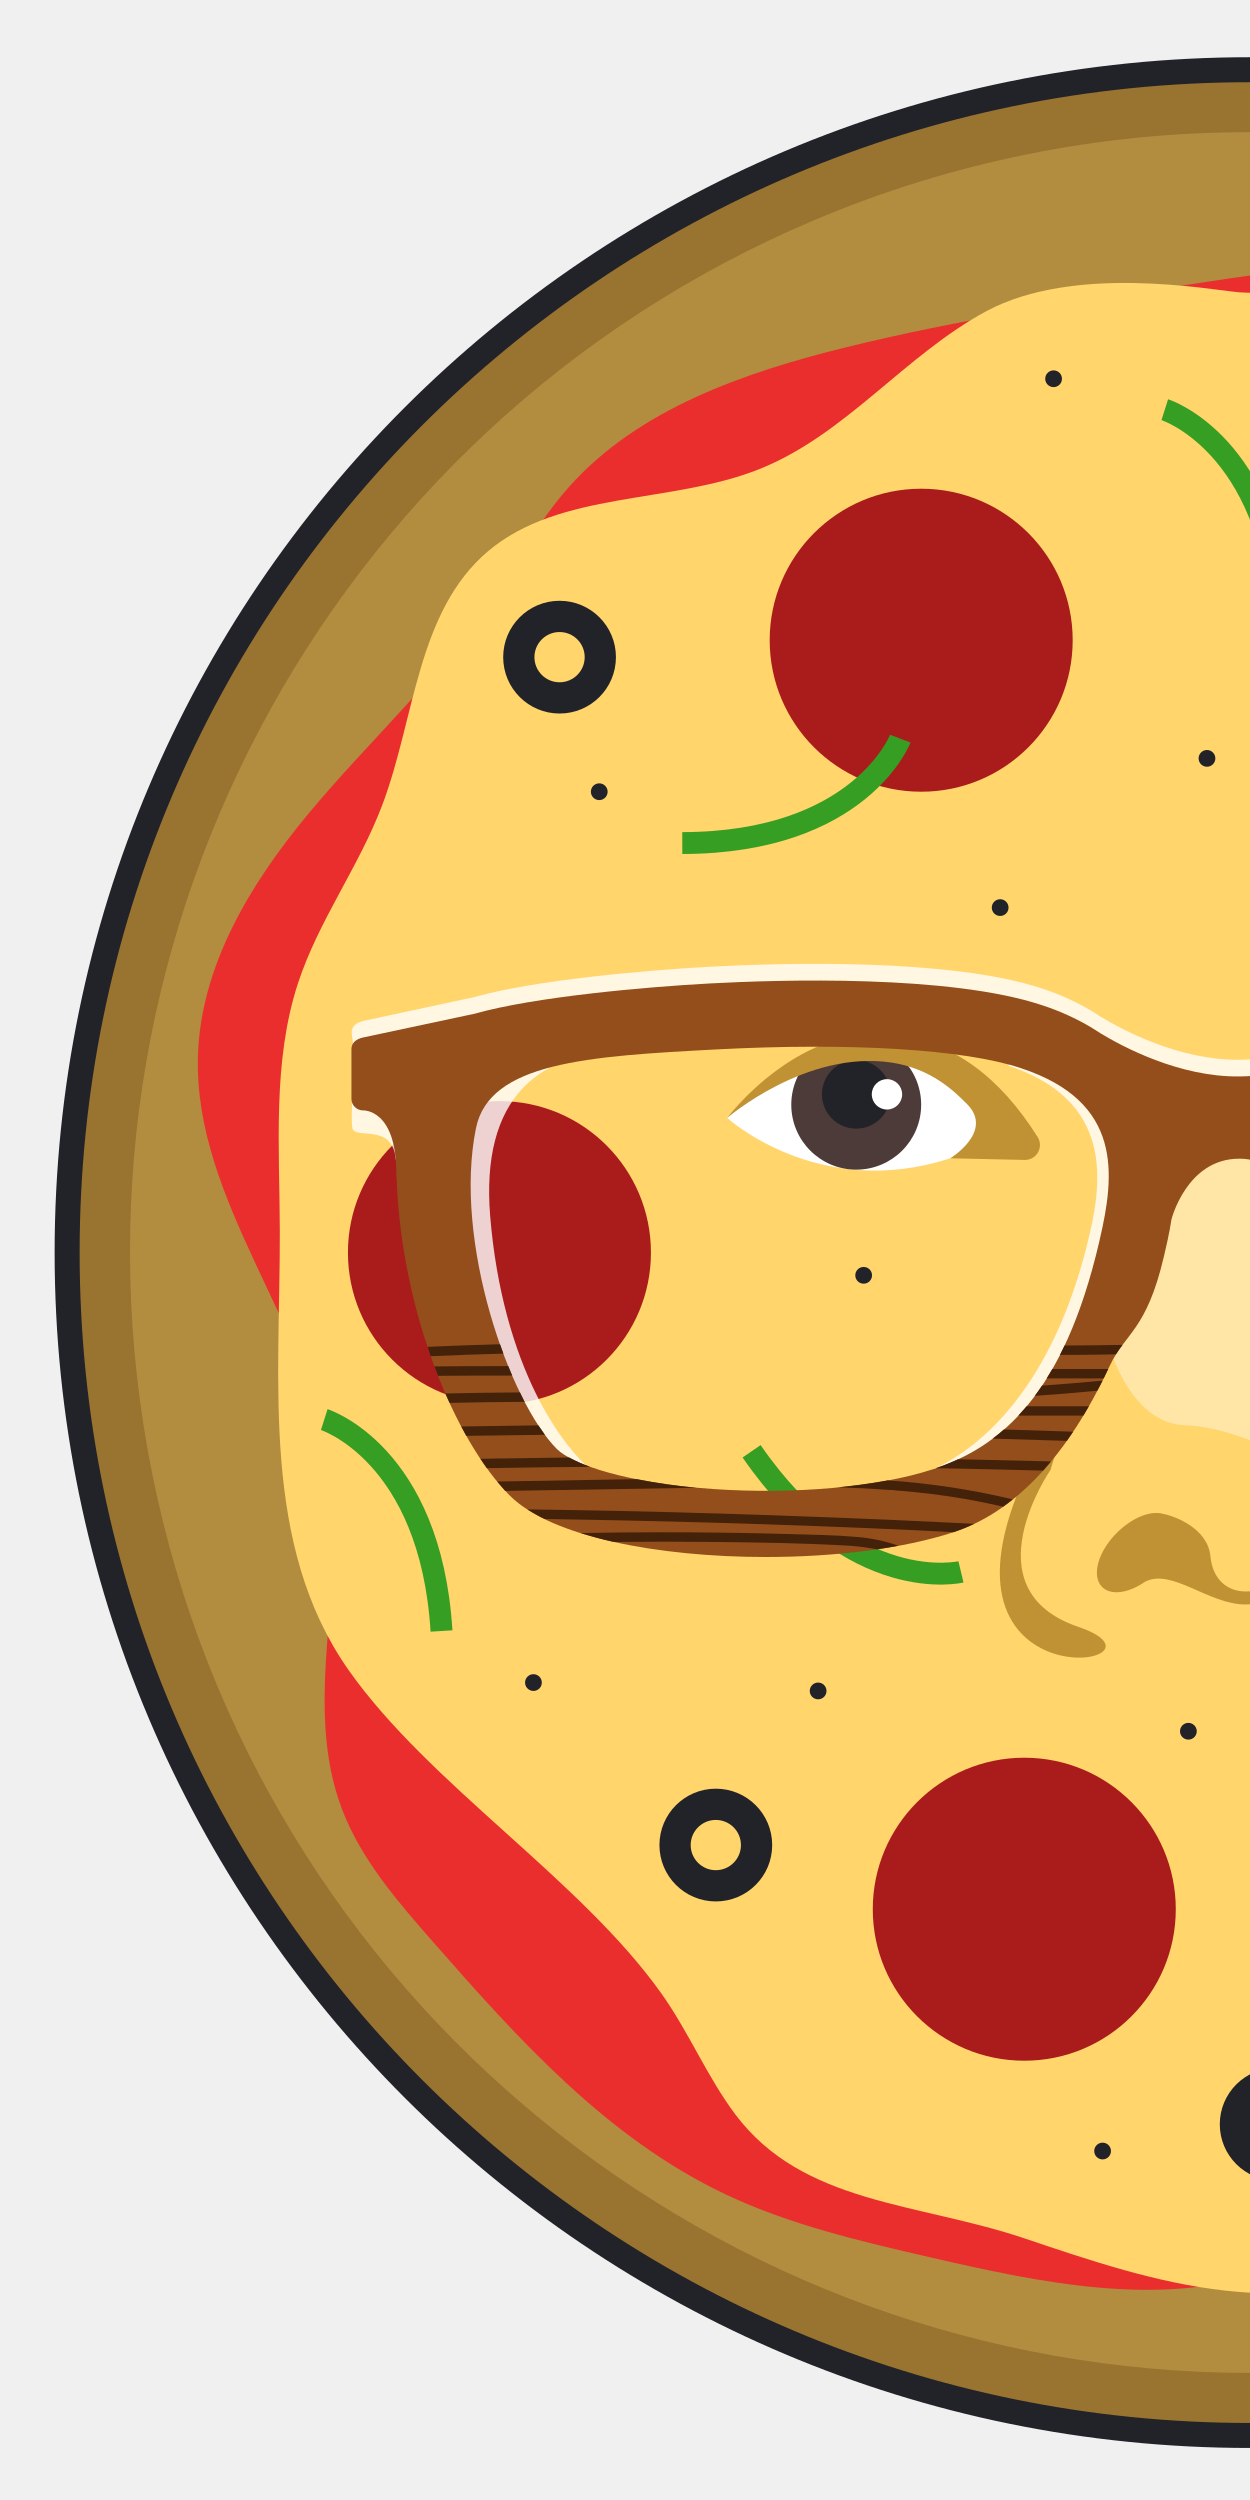
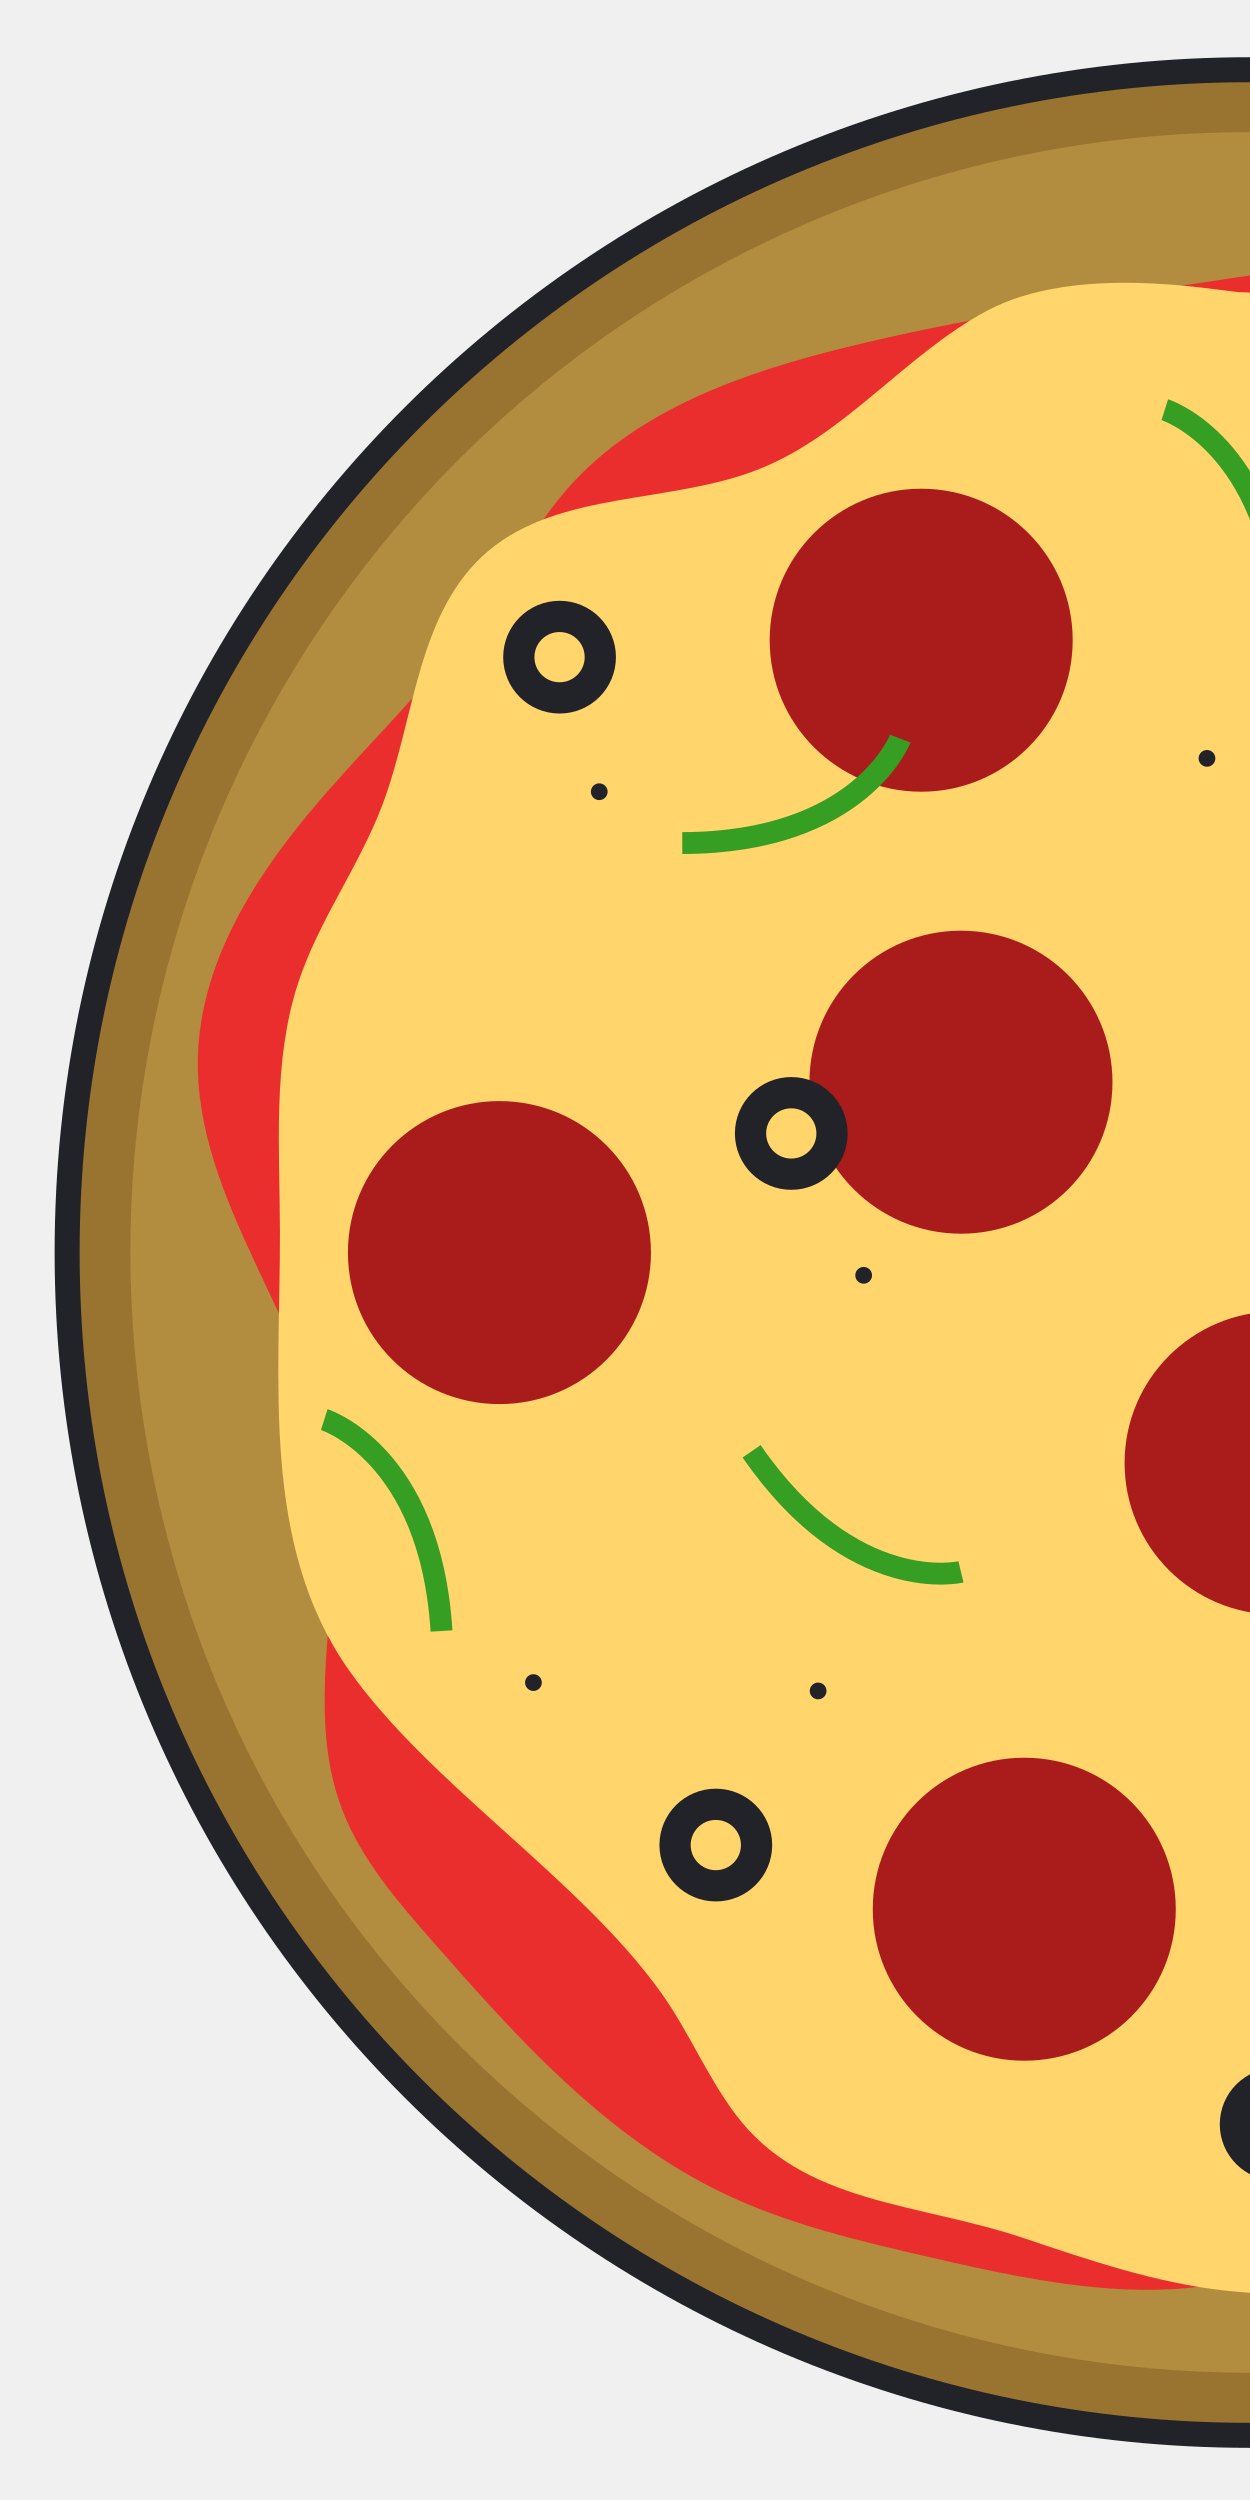
<svg xmlns="http://www.w3.org/2000/svg" width="400" height="800" viewBox="0 0 400 800">
-   <path d="M405.51,22.35c-1.83,0-3.67,0-5.51,0-209,0-378.52,169.47-378.52,378.52S191,779.35,400,779.35c1.84,0,3.68,0,5.51-.05Z" fill="#b28c3f" />
-   <path d="M405.51,759.28c-1.83,0-3.67.07-5.51.07A358.62,358.62,0,0,1,260.46,70.48,356.19,356.19,0,0,1,400,42.31c1.84,0,3.68,0,5.51.07v-20c-1.83,0-3.67-.05-5.51-.05-209,0-378.52,169.47-378.52,378.52S191,779.35,400,779.35c1.84,0,3.68,0,5.51-.05Z" fill="#997330" />
-   <path d="M408.67,779.25c-2.88.06-5.77.1-8.67.1-209,0-378.52-169.47-378.52-378.52S191,22.31,400,22.31q4.14,0,8.26.09" fill="none" stroke="#222229" stroke-miterlimit="10" stroke-width="8" />
-   <path d="M405.51,87.39c-8.24,1.11-16.46,2.35-24.66,3.6-36.86,5.6-73.79,11.21-109.94,20.1-32.9,8.08-66.71,19.9-88.77,44.66-10.29,11.54-17.44,25.3-26.15,38-16.51,24-38.5,44.06-57.22,66.55S64.16,309.2,63.34,338C62,384.51,99.65,424.35,106,470.53c4.94,36.12-9.57,74.34,3.5,108.55,6.12,16,17.74,29.41,29.18,42.45,27.17,31,55.6,62.69,93.44,80.63,20.7,9.81,43.37,15.07,65.82,20.25,35.43,8.17,73.58,16.18,107.59,4.34Z" fill="#ea2d2d" />
-   <path d="M405.51,93.53a65.46,65.46,0,0,1-9.12,0c-9.72-.9-52.63-9-80.68,6-26.18,14.07-45,39.5-72.69,50.57-28.27,11.3-63.86,6.84-86.86,26.3-22.79,19.29-23.32,53.42-33.86,81.27-7.43,19.63-20.32,36.85-26.89,56.8-8.31,25.23-5.93,52.81-5.87,79.62.12,47.92-6.21,100.19,22,140.33,25.83,36.69,74.23,67,100.19,103.62,8.74,12.34,14.52,26.48,23.59,38.6C257,705.48,293.72,704.75,328,716.34c21,7.09,42.14,14.23,64,16.65,4.52.5,9,.79,13.52.9Z" fill="#ffd56c" />
+   <path d="M411.43,22.49c-3.79-.11-7.6-.18-11.43-.18-209,0-378.52,169.47-378.52,378.52S191,779.35,400,779.35c3.83,0,7.64-.07,11.43-.18Z" fill="#b28c3f" />
+   <path d="M400,42.31l19.37,0-.09,716.94-19.28.05A358.62,358.62,0,0,1,260.46,70.48,356.19,356.19,0,0,1,400,42.31m0-20c-209,0-378.52,169.47-378.52,378.52S191,779.35,400,779.35c3.83,0,35.48-.07,39.28-.18l.1-756.68c-3.8-.11-35.55-.18-39.38-.18Z" fill="#997330" />
+   <path d="M415.44,779q-7.68.3-15.44.31c-209,0-378.52-169.47-378.52-378.52S191,22.31,400,22.31q7.35,0,14.63.28" fill="none" stroke="#222229" stroke-miterlimit="10" stroke-width="8" />
+   <path d="M411.43,86.62C401.21,87.9,391,89.44,380.85,91c-36.86,5.6-73.79,11.21-109.94,20.1-32.9,8.08-66.71,19.9-88.77,44.66-10.29,11.54-17.44,25.3-26.15,38-16.51,24-38.5,44.06-57.21,66.55S64.16,309.2,63.34,338C62,384.51,99.65,424.35,106,470.53c4.94,36.12-9.57,74.34,3.5,108.55,6.12,16,17.74,29.41,29.18,42.45,27.17,31,55.59,62.69,93.44,80.63,20.7,9.81,43.37,15.07,65.82,20.25,36.7,8.46,76.31,16.76,111.22,3,.77-.3,1.53-.62,2.29-.94Z" fill="#ea2d2d" />
+   <path d="M411.43,93.08a87.68,87.68,0,0,1-15,.4c-9.72-.9-52.63-9-80.68,6-26.18,14.07-45,39.5-72.69,50.57-28.27,11.3-63.86,6.84-86.86,26.3-22.79,19.29-23.32,53.42-33.86,81.27-7.43,19.63-20.32,36.85-26.89,56.8-8.31,25.23-5.93,52.81-5.87,79.62.12,47.92-6.21,100.19,22,140.33,25.83,36.69,74.23,67,100.19,103.62,8.74,12.34,14.52,26.48,23.59,38.6C257,705.48,293.72,704.75,328,716.34c21,7.09,42.14,14.23,64,16.65a162.63,162.63,0,0,0,19.44,1Z" fill="#ffd56c" />
  <path d="M307.51,503s-34.7,8.33-67-38.59" fill="none" stroke="#369e23" stroke-miterlimit="10" stroke-width="7" />
-   <path d="M232.7,357.73s29.21,26.7,71.41,12.91-12.73-34.7-12.73-34.7S252.59,335.77,232.7,357.73Z" fill="#fff" />
-   <path d="M405.76,347.9,373,355.05l-18.24,75.2s6.63,25.3,24.54,25.85c7.59.24,17.72,3,26.42,7.36Z" fill="#fff" opacity="0.4" />
-   <circle cx="273.99" cy="353.51" r="20.78" fill="#4c3b38" />
-   <circle cx="273.99" cy="350.19" r="10.97" fill="#222229" />
-   <path d="M328,371.18h-.11l-23.79-.53s13.94-8.52,5.48-17.21C305.23,349,297.8,341.88,285.16,340,258,336,233,357.51,232.7,357.73c0,0,23.19-31.14,54.61-26.51,17.91,2.64,32.46,13.18,44.74,32.63a4.78,4.78,0,0,1-4,7.33Z" fill="#c19234" />
-   <path d="M405.76,506.78a10.9,10.9,0,0,1-7.16,2.49c-5.75,0-10.55-3.72-11.27-11.28-.85-8.93-11.39-12.88-15.36-13.62h0c-4-1-9.8,1.35-14.6,6.15-6.07,6.07-8.17,13.83-4.69,17.31,2.82,2.82,8.44,2,13.69-1.65h0c8.6-4.5,20.29,7.26,32.24,7.26a23.3,23.3,0,0,0,7.16-1.28Z" fill="#c19234" />
-   <path d="M345,520.57c-35.24-12-8.85-50.18-8.85-50.18s20.42-66.11-9.58,5.18S380.22,532.57,345,520.57Z" fill="#c19234" />
-   <circle cx="283.83" cy="350.19" r="4.86" fill="#fff" />
  <circle cx="294.78" cy="204.87" r="48.48" fill="#aa1b1b" />
  <circle cx="159.82" cy="400.83" r="48.48" fill="#aa1b1b" />
  <circle cx="327.77" cy="610.95" r="48.48" fill="#aa1b1b" />
-   <path d="M404.22,338.66c-2.45.26-5,.43-7.64.46-19.29.23-37.63-9.67-44.5-13.86-.91-.6-1.84-1.2-2.81-1.78l0,0h0a78.93,78.93,0,0,0-15.74-7.14c-29.64-9.88-84.12-8.17-106.16-7-21.12,1.14-56.5,4.32-75.44,9.69h0l-35.7,7.67c-2.11.45-3.71,1.67-3.71,3.71l1.82,14.35s83.6-12.6,114.69-14.26c43.16-2.3,111.17,11.76,115.38,15.5,7,.77,34.72,3,59.87,5Z" fill="#fff" opacity="0.8" />
-   <g opacity="0.8">
-     <path d="M141.28,343.3s-28.66-12.69-28.38-8c.52,8.71-.79,21.53-.17,25.58s12.78-1.78,13.89,9.92C127.22,377.15,141.28,343.3,141.28,343.3Z" fill="#fff" />
-     <path d="M293.93,476.53l-1.31-4c21.4-6.95,45-29.94,56-77.4l.14-.58c4.53-19.36,5.65-42.95-26.08-53.53l1.34-4c35.39,11.79,33.42,39.05,28.87,58.52l-.14.58C341.21,445.65,317,469,293.93,476.53Z" fill="#fff" />
-     <path d="M189.47,482.61c-18.95-11.54-38.24-45.07-42.14-92.75-1.73-21.16,2.72-37.45,13.22-48.41,13.88-14.48,33.07-13.91,33.88-13.87l-.37,9.54.19-4.77-.17,4.77c-.16,0-15.87-.38-26.71,11-8.47,8.9-12,22.68-10.52,40.94,3.88,47.58,23.05,76.52,37.59,85.37Z" fill="#fff" />
-   </g>
-   <path d="M404.22,344c-2.45.27-5,.43-7.64.46-19.29.24-37.63-9.67-44.5-13.85-.91-.61-1.84-1.21-2.81-1.79l0,0h0a78.37,78.37,0,0,0-15.74-7.13c-29.64-9.88-84.12-8.18-106.16-7-21.12,1.14-56.5,4.32-75.44,9.69h0L116.17,332c-2.11.45-3.71,1.67-3.71,3.71v15.91a3.72,3.72,0,0,0,3.71,3.71s10.65-.59,10.65,20.09a19.09,19.09,0,0,0,.13,2.3c1.61,42,18.49,83.17,36.24,100.91,13.17,13.18,47.64,19.61,81.85,19.61,22,0,43.83-2.65,59.88-7.87,19.83-6.44,36.74-24.42,50.25-53.41,4.83-10.36,11.75-11.19,17.27-34.88l.14-.57c.69-2.95,1.59-6.82,2.29-11.3h0s4.85-19.43,21.7-19.43a17.78,17.78,0,0,1,7.64,1.67Zm-52.31,52.71-.13.58c-11.39,48.83-31.36,65.76-53.42,72.93-17.36,5.64-44.18,8.05-70,6.28-27.7-1.9-45.16-7.82-50.18-12.84-15.1-15.11-33.27-66.44-25.86-102.68,4.28-21,35.75-23,76.64-25.15,43.16-2.29,79.72-.07,97.8,6C359.29,352.59,356.8,375.78,351.91,396.67Z" fill="#934e1b" />
-   <path d="M172.29,456.12q-12.34.13-24.69.35c.53,1,1.07,2,1.62,3q12.57-.21,25.15-.34C173.67,458.16,173,457.18,172.29,456.12Z" fill="#442109" />
-   <path d="M343.4,458.14q-11.08-.37-22.16-.7-1.77,1.55-3.59,2.91,11.87.33,23.74.73Q342.4,459.64,343.4,458.14Z" fill="#442109" />
-   <path d="M182.13,466.4q-14.2.17-28.4.41c.67,1,1.36,2,2.05,3q16.53-.28,33.05-.43A47.6,47.6,0,0,1,182.13,466.4Z" fill="#442109" />
-   <path d="M333.81,470.59c.85-.95,1.69-1.93,2.53-2.94q-14.88-.39-29.76-.69a73.06,73.06,0,0,1-7.18,2.87l8.35.14Q320.78,470.24,333.81,470.59Z" fill="#442109" />
-   <path d="M284,473.73c-5,.93-10.29,1.66-15.86,2.2,5.48.17,10.95.44,16.41.85h.14a15.14,15.14,0,0,1,2.18.18l.16,0H287c.3,0,.59.1.88.16a1.81,1.81,0,0,0-.35-.13q5.19.44,10.37,1.06A216.64,216.64,0,0,1,321,482.14q1.56-1.11,3.09-2.34A240.9,240.9,0,0,0,284,473.73Z" fill="#442109" />
-   <path d="M203.8,473.33l-15.56.26-29.14.5c.85,1,1.71,2,2.57,3l61.1-1A186.79,186.79,0,0,1,203.8,473.33Z" fill="#442109" />
-   <path d="M305.1,490.3a56.34,56.34,0,0,0,6.65-2.68q-24-1.22-47.91-2.13-33.12-1.28-66.27-2-14.38-.3-28.78-.48a50.17,50.17,0,0,0,5.51,3.07q26.1.39,52.17,1.12,33.14.94,66.25,2.46C296.85,489.89,301,490.1,305.1,490.3Z" fill="#442109" />
-   <path d="M273.92,491.81c-6.72-.61-13.51-.68-20.25-.88q-21.43-.63-42.87-.6-12.21,0-24.42.24a1.5,1.5,0,0,0-.44.07c3.31,1,6.84,2,10.53,2.78q16.14-.18,32.28,0c13.74.16,27.52.35,41.24,1.11a71.69,71.69,0,0,1,10.63,1.25c2.35-.34,4.64-.72,6.89-1.14A52.2,52.2,0,0,0,273.92,491.81Z" fill="#442109" />
-   <path d="M161.09,433.16c-.37-1-.73-2-1.09-3q-11.59.3-23.18.83c.33,1,.67,2,1,3Q149.46,433.46,161.09,433.16Z" fill="#442109" />
-   <path d="M357.12,433.37c.67-1.07,1.37-2.06,2.09-3q-9.27.15-18.55.2c-.48,1-1,2-1.47,3q7.15,0,14.32-.11Z" fill="#442109" />
-   <path d="M352.83,441.79q-9.69.93-19.39,1.61c-.76,1.14-1.53,2.23-2.31,3.28q10-.69,20-1.65C351.72,444,352.28,442.89,352.83,441.79Z" fill="#442109" />
-   <path d="M166.39,445.57q-11.94.07-23.86.35c.44,1,.88,2,1.33,3q12-.27,24-.33C167.39,447.59,166.89,446.59,166.39,445.57Z" fill="#442109" />
-   <path d="M354.63,438.08H336.74q-.89,1.55-1.8,3h18.24C353.67,440.1,354.15,439.1,354.63,438.08Z" fill="#442109" />
-   <path d="M162.64,437.15q-8.71,0-17.43.05l-6.19.06c.37,1,.76,2,1.15,3q11.87-.09,23.73-.08C163.48,439.18,163.06,438.17,162.64,437.15Z" fill="#442109" />
-   <path d="M348.44,450H328.52c-.88,1-1.76,2-2.66,3h20.81C347.27,452,347.86,451,348.44,450Z" fill="#442109" />
+   <circle cx="307.51" cy="346.3" r="48.48" fill="#aa1b1b" />
+   <path d="M411.43,419.76c-1-.06-2-.1-3.06-.1a48.48,48.48,0,0,0,0,97c1,0,2.05,0,3.06-.11Z" fill="#aa1b1b" />
  <circle cx="386.23" cy="242.68" r="2.68" fill="#222229" />
  <circle cx="191.76" cy="253.35" r="2.68" fill="#222229" />
  <circle cx="261.8" cy="541.1" r="2.68" fill="#222229" />
  <circle cx="170.7" cy="538.42" r="2.68" fill="#222229" />
  <circle cx="276.37" cy="408.1" r="2.68" fill="#222229" />
  <path d="M372.73,131.1s34,10.77,37.52,67.65" fill="none" stroke="#369e23" stroke-miterlimit="10" stroke-width="7" />
  <path d="M103.76,454.27s34,10.77,37.52,67.65" fill="none" stroke="#369e23" stroke-miterlimit="10" stroke-width="7" />
  <path d="M288.09,236.37s-12.78,33.31-69.76,33.41" fill="none" stroke="#369e23" stroke-miterlimit="10" stroke-width="7" />
  <circle cx="408.37" cy="679.77" r="13.04" fill="none" stroke="#222229" stroke-miterlimit="10" stroke-width="10" />
  <circle cx="179.06" cy="210.29" r="13.04" fill="none" stroke="#222229" stroke-miterlimit="10" stroke-width="10" />
  <circle cx="229.06" cy="590.42" r="13.04" fill="none" stroke="#222229" stroke-miterlimit="10" stroke-width="10" />
-   <circle cx="320.05" cy="290.43" r="2.68" fill="#222229" />
-   <circle cx="337.15" cy="121.2" r="2.68" fill="#222229" />
-   <circle cx="380.28" cy="554" r="2.68" fill="#222229" />
-   <circle cx="352.83" cy="688.33" r="2.68" fill="#222229" />
+   <circle cx="253.21" cy="362.7" r="13.04" fill="none" stroke="#222229" stroke-miterlimit="10" stroke-width="10" />
</svg>
